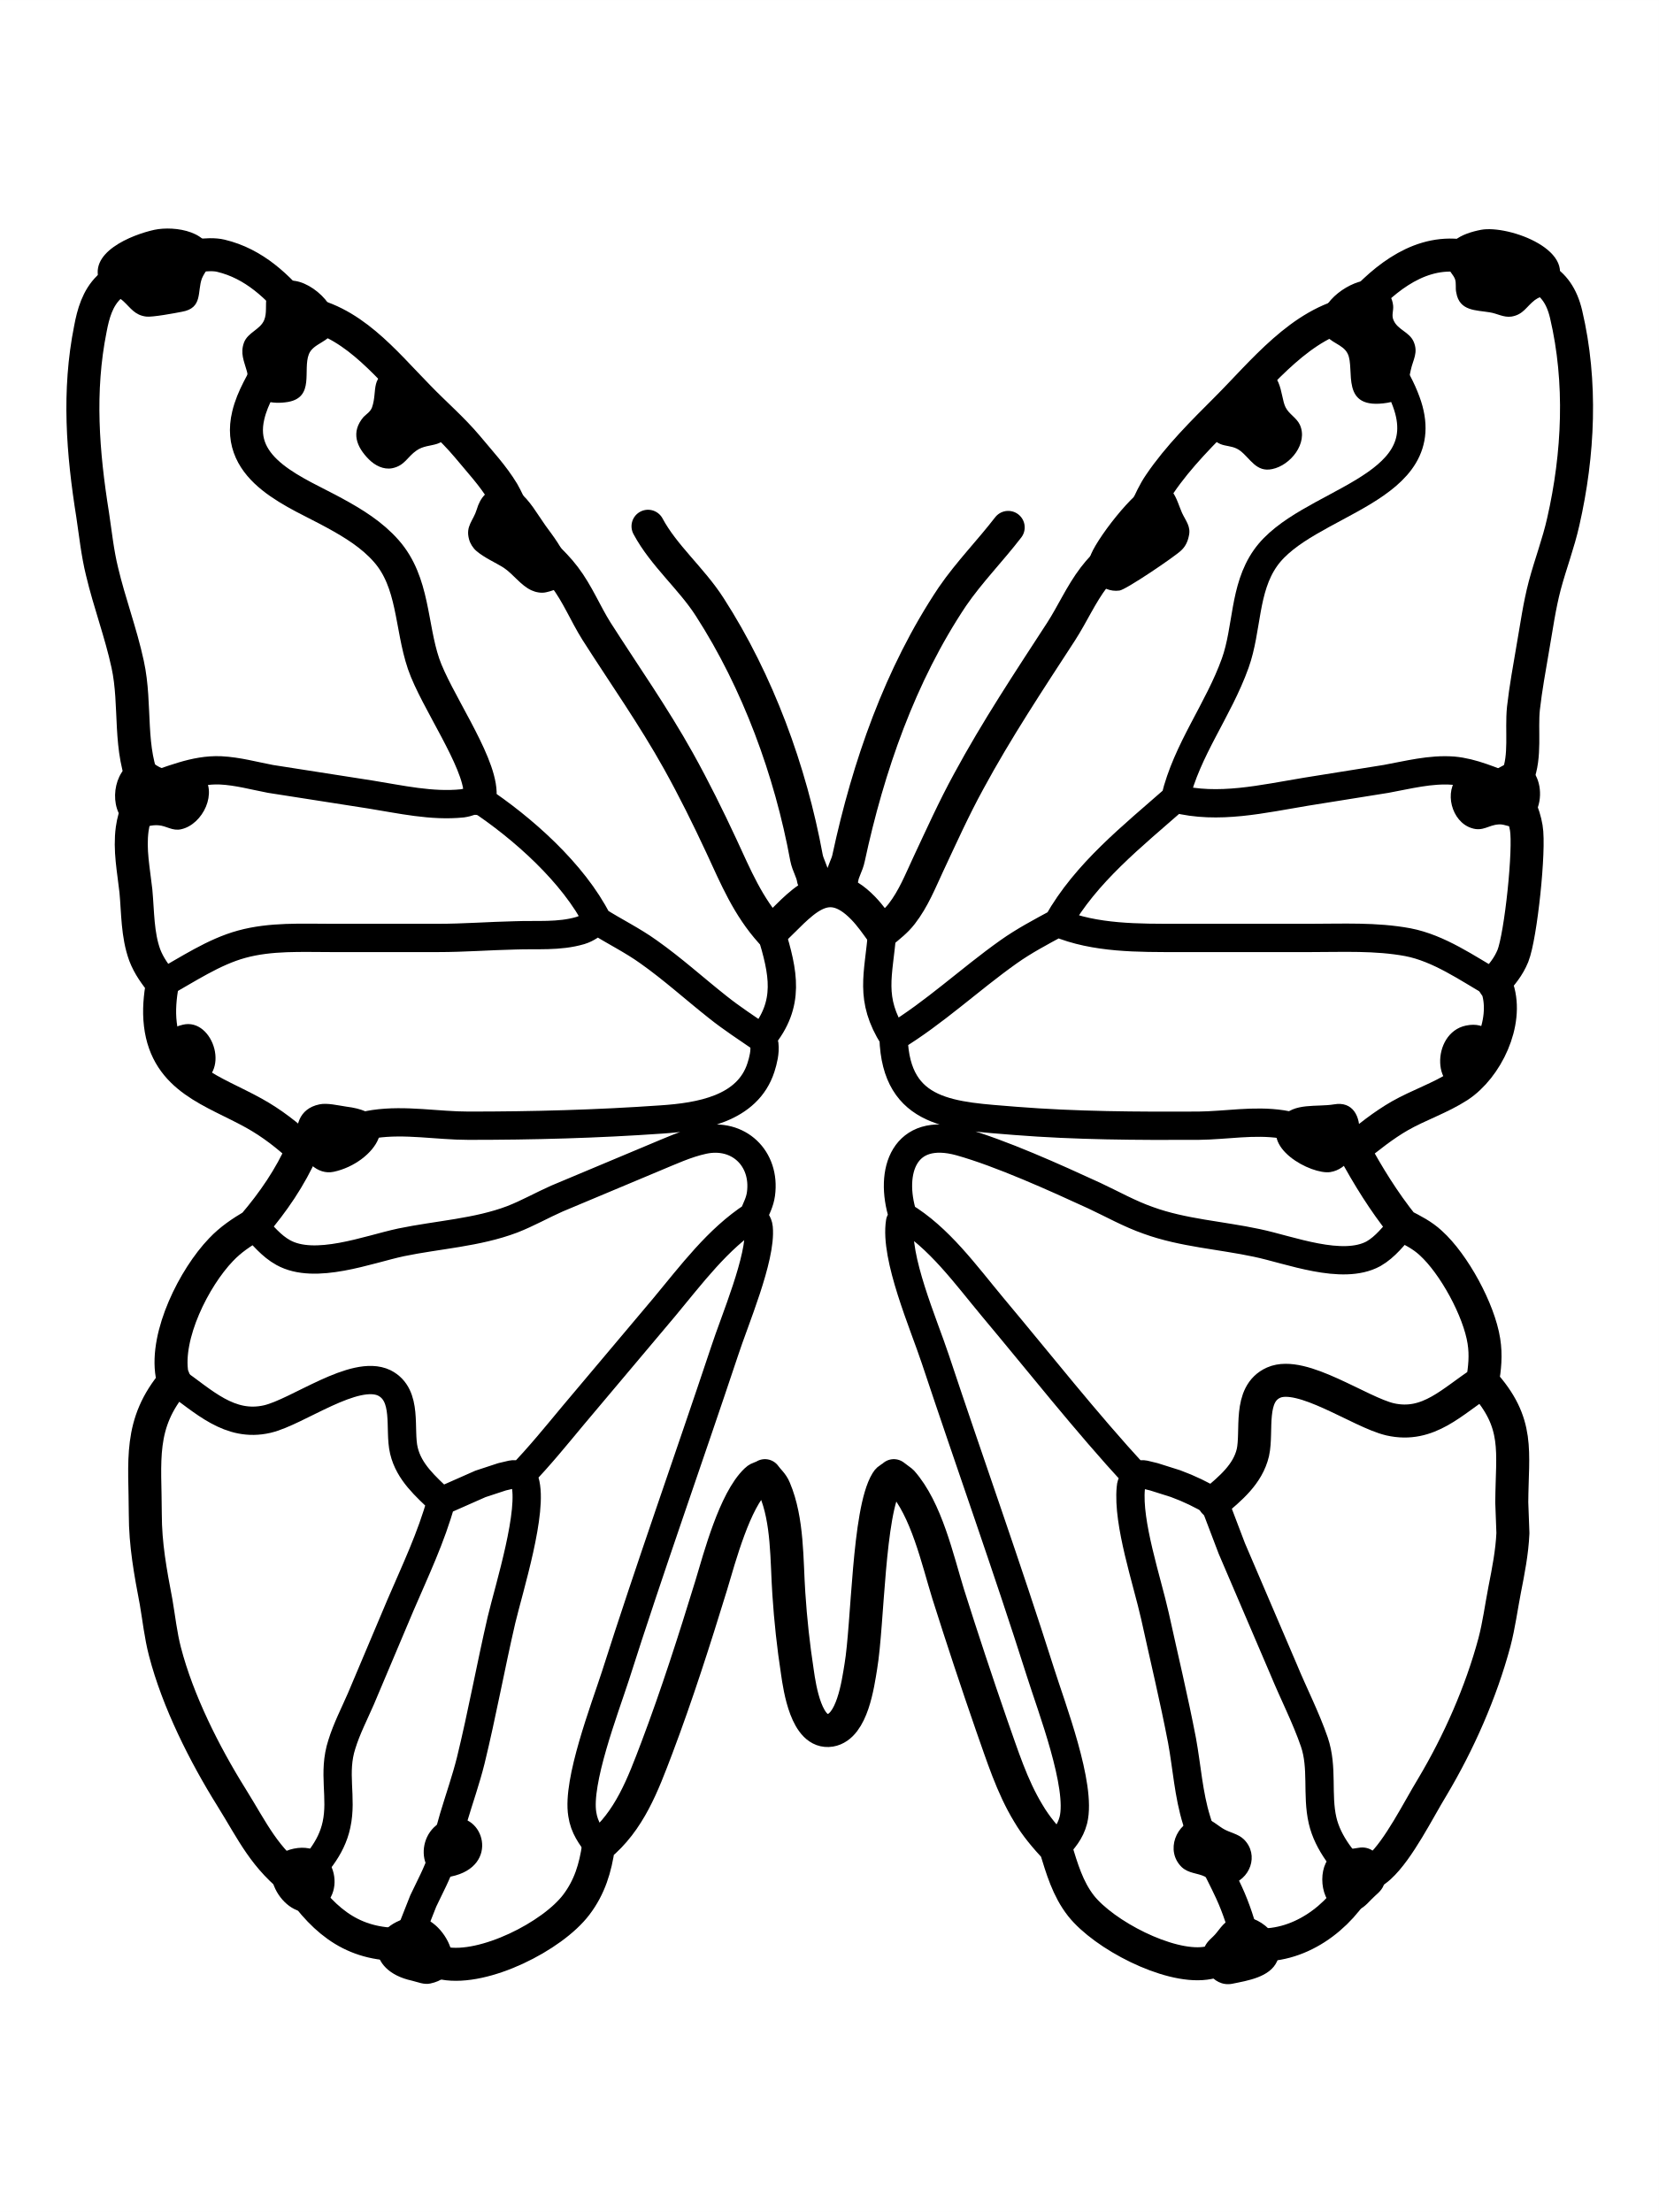
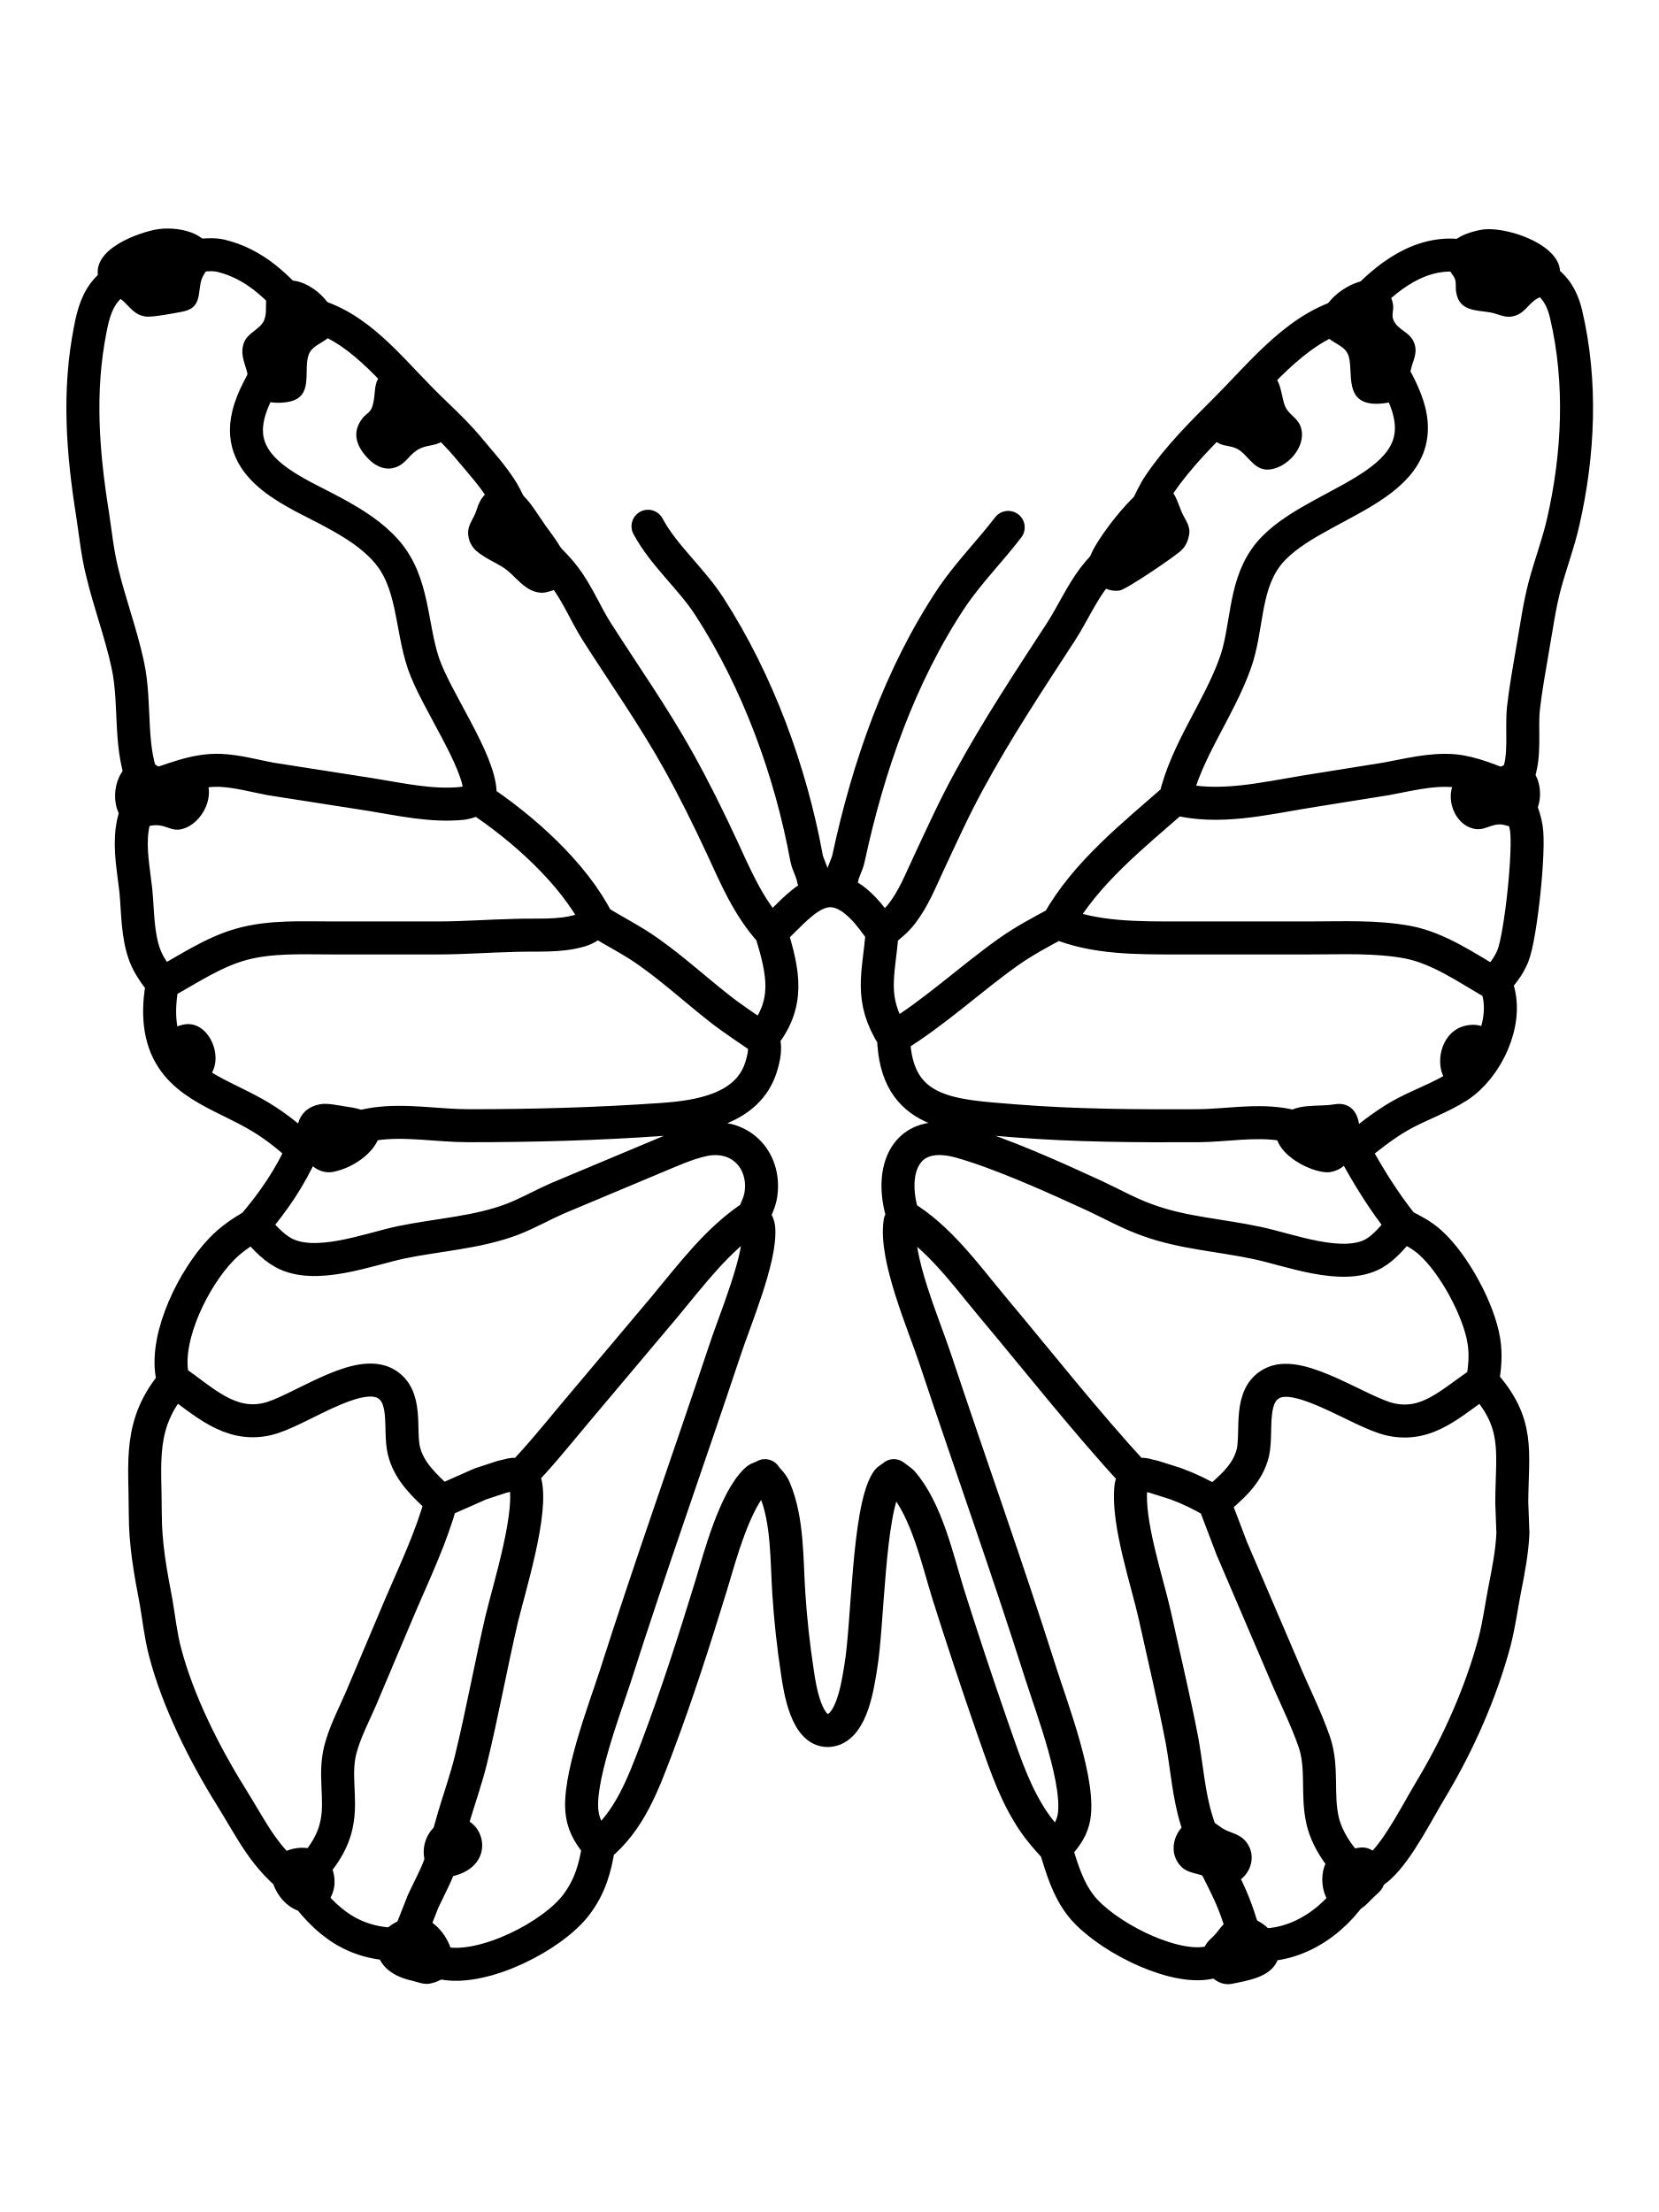
<svg xmlns="http://www.w3.org/2000/svg" version="1.1" viewBox="0 0 600 800" width="5.498in" height="7.331in" role="img" aria-label="The Monarch Butterfly, a picture to color">
  <rect width="600" height="800" fill="#fff" />
  <g transform="translate(-9.191 -10.644) scale(1.029)" fill="#fff" data-bw="white" stroke="#000" stroke-width="11.602" stroke-linecap="round" stroke-linejoin="round">
-     <path fill="none" stroke-width="9.945" d="M484.7 120.3 C489 126 492.7 132 496.4 138.1 C499 142.4 501.5 146.8 503.2 151.5 C514.8 182.9 467.8 186.4 453.7 206.5 C446.1 217.3 447.4 231.4 443.1 243.4 C437.2 259.9 426.1 273.8 422 291 M60.3 287.3 C69 284.7 77.2 280.7 86.5 281.1 C92.5 281.4 98.2 283 104 284.1 L139.2 289.6 C149.8 291.3 160.7 293.8 171.4 292.7 C173.6 292.4 175.1 291.6 177 291 M539.7 287.3 C533.3 284.9 526.6 281.8 519.7 281.2 C511.7 280.6 503.8 282.7 496.1 284.1 L468 288.6 C452.8 291.1 437.1 294.9 422 291 M177 291 C192.6 301.3 210.5 317.2 219 334 M422 291 C407 304.2 390.6 317.1 380.7 334.7 M219 334 C224.8 337.7 231.2 340.8 236.9 344.9 C245.4 350.9 253.1 357.9 261.2 364.3 C266.2 368.3 271.5 371.7 276.7 375.3 M219 334 C216.8 335.3 215.5 336.6 212.9 337.4 C205.4 339.6 197.6 338.8 189.9 339.1 C180.9 339.3 171.9 340 162.9 340 L125.5 340 C115 340 104.1 339.4 93.9 342.2 C84 344.9 74.9 351.1 66 356 M380.7 334.7 C393.8 340.2 409.2 340 423.4 340 L469.5 340 C480.9 340 492.5 339.4 503.8 341.5 C514.7 343.6 524.6 350.6 534 356 M380.7 334.7 C374.8 337.9 368.9 341 363.4 344.9 C349.6 354.7 337.5 366.2 323 375 M280 338 C284.3 352.2 286.8 363.1 276.7 375.3 M319 338 C317.8 353.1 314.3 361.2 323 375 M276.7 375.3 L277.6 377.5 C277.9 380.1 277.2 383 276.4 385.5 C271.7 400.2 254.8 402.9 241.5 403.8 C218.8 405.4 196.3 406 173.6 406 C162.7 406 151.4 403.8 140.5 405.4 C131.9 406.7 123.2 411.1 115.3 414.3 M323 375 C323.8 402.4 344.1 402.5 365.8 404.3 C387.2 406 408.6 406.1 430.1 406 C439.9 405.9 449.7 404 459.5 405.5 C468.1 406.9 476.7 411 484.7 414.3 M273.7 437.7 C274.8 435 276 432.9 276.4 430 C278.1 417.5 268.5 408.3 256.1 411 C250.1 412.3 244.4 415 238.8 417.3 L204.7 431.6 C199.5 433.9 194.4 436.8 189 438.9 C176.6 443.6 162.9 444.3 149.9 447 C138.2 449.5 119.7 456.8 108.5 450.6 C104.3 448.3 101.2 444.4 98 441 M273.7 437.7 C274.3 439.3 275.4 439.9 275.6 441.9 C276.6 452.4 267.1 474.5 263.6 485.3 C250.9 523.4 237.4 561.2 225.2 599.5 C221.4 611.2 211.7 636.5 213.6 648 C214.3 652.7 216.6 655.7 219.3 659.3 M273.7 437.7 C261.2 445.8 251.9 458.4 242.4 469.8 L210.4 507.8 C204.4 515 198.5 522.3 192 529 M326.3 437.7 C321.3 421.9 326.8 406.2 346.4 411.6 C360.7 415.6 379.9 424.3 393.6 430.6 C400 433.6 406 437 412.6 439.3 C424.7 443.7 438.1 444.5 450.7 447.2 C462.2 449.6 480.7 457 491.7 451 C495.9 448.6 498.9 444.6 502 441 M326.3 437.7 C339 445.3 348.3 458.3 357.8 469.7 C374.4 489.5 390.5 510 408 529 M326.3 437.7 L325.3 439.8 C323.3 452.2 333.6 475.7 337.7 488.1 C349.9 524.8 362.9 561.1 374.6 598 C378.5 610.4 389.2 638.1 386.2 650.1 C385.1 654.3 382.8 656.8 380 660 M70.3 495.7 C80.4 502.7 89.6 512.2 102.9 509.1 C113.6 506.6 133.6 491.4 144 496.4 C152.5 500.7 149.1 512.7 150.9 520.2 C152.7 527.8 158.6 532.8 164 538 M192 529 L193.4 530.9 C196.5 541.2 187.9 568.4 185.2 579.7 C181.4 596.1 178.4 612.7 174.4 629.1 C172.7 635.9 170.4 642.4 168.4 649.1 L164.3 663.7 C162.6 668.9 160 673.6 157.7 678.5 L151.7 693.7 M192 529 C190.9 529 190.2 528.3 188.8 528.6 L185.4 529.4 L177.8 531.9 L164 538 M408 529 C409 529 409.8 528.3 411.2 528.6 L414.5 529.4 L422.1 531.8 C427 533.6 431.3 535.7 435.7 538.3 M408 529 C407.5 530.6 406.5 531.5 406.4 533.3 C405.2 545.7 412.1 565.9 414.9 578.4 C418.1 593 421.6 607.5 424.4 622.1 C426.1 631.4 426.7 641.1 429.5 650.1 C432.1 659 437 667 440.9 675.5 C443.5 681.1 445.3 687 447 693 M164 538 C160.5 550.7 154.9 562.4 149.7 574.5 L135.8 607.4 C133.5 612.7 130.8 617.9 129.1 623.4 C125.8 633.5 129.3 642.1 127.2 651.7 C125.4 660.2 119.6 666.4 113.7 672.3 M435.7 538.3 L441.9 554.6 L460.1 597.1 C463.6 605.6 467.9 613.9 470.9 622.6 C474 631.7 471.7 641.1 473.8 650.2 C475.7 658.4 481.5 665 487 671" />
-     <path fill="none" d="M114 120 C132.2 122.4 143.9 137.5 156.1 149.9 C161.8 155.8 167.9 161 173.2 167.3 C177.5 172.5 182.2 177.5 185.7 183.3 C188.4 188 190 193.3 193.3 197.7 C197.5 203.3 203.2 207.5 207.4 213.1 C211.9 219 214.7 226 218.6 232.2 C228.3 247.4 238.6 262 247.4 277.8 C252.8 287.5 257.8 297.6 262.5 307.7 C267.6 318.7 271.8 328.9 280 338 M114 120 C110.3 126 107.7 132.3 104.4 138.5 C101.4 144.3 97.7 149.9 96.2 156.3 C91.5 175.8 113.4 183.4 126.6 190.7 C133.2 194.3 139.7 198.3 144.7 204 C154.4 215 153.3 230.3 157.8 243.6 C162.1 256.2 177.3 277.3 177.7 288.9 L177 291 M114 120 C106.6 111.1 98.3 103 86.5 100.2 C78.2 98.2 53.4 105.3 47.2 111.3 C43.2 115.2 41.7 120.6 40.7 125.9 C36.3 147.9 38 169.4 41.5 191.3 C42.5 198 43.2 204.7 44.8 211.2 C47.4 222.2 51.4 232.7 53.8 243.8 C57 258.4 53.8 273.7 60.3 287.3 M484.7 120.3 C466.3 123.8 452.8 141.2 440.1 153.9 C431.8 162.2 423.1 170.8 416.6 180.4 C412.6 186.2 410.9 193.2 406.7 198.8 C402.7 204 397.4 208 393.4 213.3 C388.9 219.2 385.9 226.1 381.9 232.3 C370.6 249.7 359.3 266.7 349.4 285 C344.2 294.5 339.8 304.3 335.2 314.1 C332.4 320.1 330 326.2 325.9 331.5 C323.9 334.1 321.5 335.9 319 338 M484.7 120.3 C493.8 109.8 506.1 98.7 521.3 100.1 C526.3 100.5 531.1 102.4 536 103.5 C547.6 105.9 556.3 107.6 559.4 120.8 C565 144.6 563.8 170 558.4 193.7 C556.7 201.3 553.9 208.6 551.9 216.1 C550 223.3 549 230.7 547.7 238.1 C546.5 245.2 545.2 252.2 544.4 259.3 C543.6 267.1 545.3 276 542.3 283.4 C541.6 285 540.5 285.9 539.7 287.3 M60.3 287.3 C58.3 292 56.1 296.6 55.4 301.7 C54.4 309.1 55.9 316.2 56.7 323.5 C57.4 331 57.2 338.8 59.8 346 C61.3 349.9 63.5 352.8 66 356 M539.7 287.3 C542.3 291.8 544.5 296 545.4 301.3 C546.7 308.8 543.5 339.2 540.7 346.3 C539.1 350.2 536.8 352.9 534 356 M280 338 C290.2 328.6 298.8 315.5 312.4 329.6 C314.9 332.2 316.9 335.1 319 338 M66 356 C65.2 360.7 64.7 365.4 65.3 370.4 C67.6 389.6 84 393.7 98.2 401.6 C104.5 405.1 110 409.4 115.3 414.3 M534 356 L535.3 357.9 C539.1 369.8 531.5 385.6 521.6 392.1 C515.1 396.3 507.7 398.7 501 402.5 C495.1 405.9 489.9 410.1 484.7 414.3 M115.3 414.3 C110.9 424.2 105 432.8 98 441 M484.7 414.3 C489.8 423.7 495.3 432.6 502 441 M98 441 C93.8 443.5 90 446 86.6 449.6 C77.2 459.4 67 479.6 69.4 493.5 L70.3 495.7 M502 441 C505.5 442.8 508.9 444.5 511.8 447.2 C520 454.6 528.8 470.8 530.5 481.7 C531.3 486.7 530.8 491.3 530 496 M70.3 495.7 C57.4 510.8 60 523.9 60 542.5 C60 553.2 61.8 562.9 63.8 573.4 C64.8 579.2 65.4 585 66.9 590.8 C71.4 608.2 80.8 626.9 90.3 642.1 C97.9 654.3 101.8 663.4 113.7 672.3 M530 496 C543.3 510.6 540.4 520.4 540.3 538.4 L540.7 549.2 C540.4 555.9 539.1 562.5 537.8 569.1 C536.6 575.3 535.8 581.5 534.2 587.6 C529.5 605.1 521.7 622.8 512.4 638.4 C507.4 646.6 500.6 660.4 493.8 666.6 C491.7 668.5 489.4 669.6 487 671 M530 496 C519.5 502.7 511.1 512.3 497.5 509.2 C486.9 506.7 466.5 491.9 456.6 496.3 C447.6 500.3 451 513.3 449.3 520.9 C447.5 528.5 441.4 533.5 435.7 538.3 M219.3 659.3 C230.2 650.4 234.9 637.6 239.8 624.7 C246.9 605.9 253 586.8 258.9 567.6 C261.9 557.6 267.2 537.7 274.7 530.6 C275.7 529.6 276.9 529.7 277.8 529 C279 530.7 280.4 531.7 281.2 533.7 C285.9 544.8 285.4 558.7 286.2 570.5 C286.8 579.7 287.8 588.9 289.2 598 C290 603.6 292.4 619.9 300.8 618.5 C308.5 617.2 310.5 602.2 311.5 596.1 C314 581.3 314.1 541.7 320.6 531.1 C321.3 529.9 322.4 529.8 323.1 529 L325.9 531.1 C334.6 540.9 338.4 558.3 342.2 570.6 C347.1 586.1 352.2 601.5 357.5 616.8 C361.2 627.2 364.6 638.2 370.4 647.7 C373.1 652.3 376.4 656.1 380 660 M219.3 659.3 C218.2 666.9 216.2 673.6 211.5 679.8 C203.1 690.9 179.1 703 165 700.4 C159.9 699.5 155.8 696.5 151.7 693.7 M380 660 C382.2 667.1 384.2 674.2 388.9 680.2 C397 690.4 419.4 702.1 432.5 700.4 C438.5 699.6 442.6 696.7 447 693 M487 671 C479.8 684.5 465.2 695.4 449.2 693.8 L447 693 M113.7 672.3 C123.5 686.5 133.9 694.5 151.7 693.7" />
+     <path fill="none" d="M114 120 C132.2 122.4 143.9 137.5 156.1 149.9 C161.8 155.8 167.9 161 173.2 167.3 C177.5 172.5 182.2 177.5 185.7 183.3 C188.4 188 190 193.3 193.3 197.7 C197.5 203.3 203.2 207.5 207.4 213.1 C211.9 219 214.7 226 218.6 232.2 C228.3 247.4 238.6 262 247.4 277.8 C252.8 287.5 257.8 297.6 262.5 307.7 C267.6 318.7 271.8 328.9 280 338 M114 120 C110.3 126 107.7 132.3 104.4 138.5 C101.4 144.3 97.7 149.9 96.2 156.3 C91.5 175.8 113.4 183.4 126.6 190.7 C133.2 194.3 139.7 198.3 144.7 204 C154.4 215 153.3 230.3 157.8 243.6 C162.1 256.2 177.3 277.3 177.7 288.9 L177 291 M114 120 C106.6 111.1 98.3 103 86.5 100.2 C78.2 98.2 53.4 105.3 47.2 111.3 C43.2 115.2 41.7 120.6 40.7 125.9 C36.3 147.9 38 169.4 41.5 191.3 C42.5 198 43.2 204.7 44.8 211.2 C47.4 222.2 51.4 232.7 53.8 243.8 C57 258.4 53.8 273.7 60.3 287.3 M484.7 120.3 C466.3 123.8 452.8 141.2 440.1 153.9 C431.8 162.2 423.1 170.8 416.6 180.4 C412.6 186.2 410.9 193.2 406.7 198.8 C402.7 204 397.4 208 393.4 213.3 C388.9 219.2 385.9 226.1 381.9 232.3 C370.6 249.7 359.3 266.7 349.4 285 C344.2 294.5 339.8 304.3 335.2 314.1 C332.4 320.1 330 326.2 325.9 331.5 C323.9 334.1 321.5 335.9 319 338 M484.7 120.3 C493.8 109.8 506.1 98.7 521.3 100.1 C526.3 100.5 531.1 102.4 536 103.5 C547.6 105.9 556.3 107.6 559.4 120.8 C565 144.6 563.8 170 558.4 193.7 C556.7 201.3 553.9 208.6 551.9 216.1 C550 223.3 549 230.7 547.7 238.1 C546.5 245.2 545.2 252.2 544.4 259.3 C543.6 267.1 545.3 276 542.3 283.4 C541.6 285 540.5 285.9 539.7 287.3 M484.7 120.3 C489 126 492.7 132 496.4 138.1 C499 142.4 501.5 146.8 503.2 151.5 C514.8 182.9 467.8 186.4 453.7 206.5 C446.1 217.3 447.4 231.4 443.1 243.4 C437.2 259.9 426.1 273.8 422 291 M60.3 287.3 C69 284.7 77.2 280.7 86.5 281.1 C92.5 281.4 98.2 283 104 284.1 L139.2 289.6 C149.8 291.3 160.7 293.8 171.4 292.7 C173.6 292.4 175.1 291.6 177 291 M60.3 287.3 C58.3 292 56.1 296.6 55.4 301.7 C54.4 309.1 55.9 316.2 56.7 323.5 C57.4 331 57.2 338.8 59.8 346 C61.3 349.9 63.5 352.8 66 356 M539.7 287.3 C533.3 284.9 526.6 281.8 519.7 281.2 C511.7 280.6 503.8 282.7 496.1 284.1 L468 288.6 C452.8 291.1 437.1 294.9 422 291 M539.7 287.3 C542.3 291.8 544.5 296 545.4 301.3 C546.7 308.8 543.5 339.2 540.7 346.3 C539.1 350.2 536.8 352.9 534 356 M177 291 C192.6 301.3 210.5 317.2 219 334 M422 291 C407 304.2 390.6 317.1 380.7 334.7 M219 334 C224.8 337.7 231.2 340.8 236.9 344.9 C245.4 350.9 253.1 357.9 261.2 364.3 C266.2 368.3 271.5 371.7 276.7 375.3 M219 334 C216.8 335.3 215.5 336.6 212.9 337.4 C205.4 339.6 197.6 338.8 189.9 339.1 C180.9 339.3 171.9 340 162.9 340 L125.5 340 C115 340 104.1 339.4 93.9 342.2 C84 344.9 74.9 351.1 66 356 M380.7 334.7 C393.8 340.2 409.2 340 423.4 340 L469.5 340 C480.9 340 492.5 339.4 503.8 341.5 C514.7 343.6 524.6 350.6 534 356 M380.7 334.7 C374.8 337.9 368.9 341 363.4 344.9 C349.6 354.7 337.5 366.2 323 375 M280 338 C290.2 328.6 298.8 315.5 312.4 329.6 C314.9 332.2 316.9 335.1 319 338 M280 338 C284.3 352.2 286.8 363.1 276.7 375.3 M319 338 C317.8 353.1 314.3 361.2 323 375 M66 356 C65.2 360.7 64.7 365.4 65.3 370.4 C67.6 389.6 84 393.7 98.2 401.6 C104.5 405.1 110 409.4 115.3 414.3 M534 356 L535.3 357.9 C539.1 369.8 531.5 385.6 521.6 392.1 C515.1 396.3 507.7 398.7 501 402.5 C495.1 405.9 489.9 410.1 484.7 414.3 M276.7 375.3 L277.6 377.5 C277.9 380.1 277.2 383 276.4 385.5 C271.7 400.2 254.8 402.9 241.5 403.8 C218.8 405.4 196.3 406 173.6 406 C162.7 406 151.4 403.8 140.5 405.4 C131.9 406.7 123.2 411.1 115.3 414.3 M323 375 C323.8 402.4 344.1 402.5 365.8 404.3 C387.2 406 408.6 406.1 430.1 406 C439.9 405.9 449.7 404 459.5 405.5 C468.1 406.9 476.7 411 484.7 414.3 M115.3 414.3 C110.9 424.2 105 432.8 98 441 M484.7 414.3 C489.8 423.7 495.3 432.6 502 441 M273.7 437.7 C274.8 435 276 432.9 276.4 430 C278.1 417.5 268.5 408.3 256.1 411 C250.1 412.3 244.4 415 238.8 417.3 L204.7 431.6 C199.5 433.9 194.4 436.8 189 438.9 C176.6 443.6 162.9 444.3 149.9 447 C138.2 449.5 119.7 456.8 108.5 450.6 C104.3 448.3 101.2 444.4 98 441 M273.7 437.7 C274.3 439.3 275.4 439.9 275.6 441.9 C276.6 452.4 267.1 474.5 263.6 485.3 C250.9 523.4 237.4 561.2 225.2 599.5 C221.4 611.2 211.7 636.5 213.6 648 C214.3 652.7 216.6 655.7 219.3 659.3 M273.7 437.7 C261.2 445.8 251.9 458.4 242.4 469.8 L210.4 507.8 C204.4 515 198.5 522.3 192 529 M326.3 437.7 C321.3 421.9 326.8 406.2 346.4 411.6 C360.7 415.6 379.9 424.3 393.6 430.6 C400 433.6 406 437 412.6 439.3 C424.7 443.7 438.1 444.5 450.7 447.2 C462.2 449.6 480.7 457 491.7 451 C495.9 448.6 498.9 444.6 502 441 M326.3 437.7 C339 445.3 348.3 458.3 357.8 469.7 C374.4 489.5 390.5 510 408 529 M326.3 437.7 L325.3 439.8 C323.3 452.2 333.6 475.7 337.7 488.1 C349.9 524.8 362.9 561.1 374.6 598 C378.5 610.4 389.2 638.1 386.2 650.1 C385.1 654.3 382.8 656.8 380 660 M98 441 C93.8 443.5 90 446 86.6 449.6 C77.2 459.4 67 479.6 69.4 493.5 L70.3 495.7 M502 441 C505.5 442.8 508.9 444.5 511.8 447.2 C520 454.6 528.8 470.8 530.5 481.7 C531.3 486.7 530.8 491.3 530 496 M70.3 495.7 C80.4 502.7 89.6 512.2 102.9 509.1 C113.6 506.6 133.6 491.4 144 496.4 C152.5 500.7 149.1 512.7 150.9 520.2 C152.7 527.8 158.6 532.8 164 538 M70.3 495.7 C57.4 510.8 60 523.9 60 542.5 C60 553.2 61.8 562.9 63.8 573.4 C64.8 579.2 65.4 585 66.9 590.8 C71.4 608.2 80.8 626.9 90.3 642.1 C97.9 654.3 101.8 663.4 113.7 672.3 M530 496 C543.3 510.6 540.4 520.4 540.3 538.4 L540.7 549.2 C540.4 555.9 539.1 562.5 537.8 569.1 C536.6 575.3 535.8 581.5 534.2 587.6 C529.5 605.1 521.7 622.8 512.4 638.4 C507.4 646.6 500.6 660.4 493.8 666.6 C491.7 668.5 489.4 669.6 487 671 M530 496 C519.5 502.7 511.1 512.3 497.5 509.2 C486.9 506.7 466.5 491.9 456.6 496.3 C447.6 500.3 451 513.3 449.3 520.9 C447.5 528.5 441.4 533.5 435.7 538.3 M192 529 L193.4 530.9 C196.5 541.2 187.9 568.4 185.2 579.7 C181.4 596.1 178.4 612.7 174.4 629.1 C172.7 635.9 170.4 642.4 168.4 649.1 L164.3 663.7 C162.6 668.9 160 673.6 157.7 678.5 L151.7 693.7 M192 529 C190.9 529 190.2 528.3 188.8 528.6 L185.4 529.4 L177.8 531.9 L164 538 M408 529 C409 529 409.8 528.3 411.2 528.6 L414.5 529.4 L422.1 531.8 C427 533.6 431.3 535.7 435.7 538.3 M408 529 C407.5 530.6 406.5 531.5 406.4 533.3 C405.2 545.7 412.1 565.9 414.9 578.4 C418.1 593 421.6 607.5 424.4 622.1 C426.1 631.4 426.7 641.1 429.5 650.1 C432.1 659 437 667 440.9 675.5 C443.5 681.1 445.3 687 447 693 M164 538 C160.5 550.7 154.9 562.4 149.7 574.5 L135.8 607.4 C133.5 612.7 130.8 617.9 129.1 623.4 C125.8 633.5 129.3 642.1 127.2 651.7 C125.4 660.2 119.6 666.4 113.7 672.3 M435.7 538.3 L441.9 554.6 L460.1 597.1 C463.6 605.6 467.9 613.9 470.9 622.6 C474 631.7 471.7 641.1 473.8 650.2 C475.7 658.4 481.5 665 487 671 M219.3 659.3 C230.2 650.4 234.9 637.6 239.8 624.7 C246.9 605.9 253 586.8 258.9 567.6 C261.9 557.6 267.2 537.7 274.7 530.6 C275.7 529.6 276.9 529.7 277.8 529 C279 530.7 280.4 531.7 281.2 533.7 C285.9 544.8 285.4 558.7 286.2 570.5 C286.8 579.7 287.8 588.9 289.2 598 C290 603.6 292.4 619.9 300.8 618.5 C308.5 617.2 310.5 602.2 311.5 596.1 C314 581.3 314.1 541.7 320.6 531.1 C321.3 529.9 322.4 529.8 323.1 529 L325.9 531.1 C334.6 540.9 338.4 558.3 342.2 570.6 C347.1 586.1 352.2 601.5 357.5 616.8 C361.2 627.2 364.6 638.2 370.4 647.7 C373.1 652.3 376.4 656.1 380 660 M219.3 659.3 C218.2 666.9 216.2 673.6 211.5 679.8 C203.1 690.9 179.1 703 165 700.4 C159.9 699.5 155.8 696.5 151.7 693.7 M380 660 C382.2 667.1 384.2 674.2 388.9 680.2 C397 690.4 419.4 702.1 432.5 700.4 C438.5 699.6 442.6 696.7 447 693 M487 671 C479.8 684.5 465.2 695.4 449.2 693.8 L447 693 M113.7 672.3 C123.5 686.5 133.9 694.5 151.7 693.7" />
    <path fill="none" d="M304.9 318.9 C305.3 316.4 306.7 314.4 307.2 311.9 C314.1 279.8 325.3 247.5 343.7 220 C349.6 211.4 357 203.9 363.3 195.7 M294.8 319.2 C294.4 316.6 292.9 314.4 292.4 311.8 C286.8 281.3 275.3 249.9 258.4 223.7 C252 213.7 242.2 205.6 236.7 195.3" />
    <path fill="#000" stroke="none" d="M63.2 91.1 C55.4 92.8 39 99.2 44.3 110.1 C46.2 114 49.6 113.7 52.3 116.2 C54.9 118.6 56.3 121.1 60.3 121.6 C62.3 121.9 70.4 120.4 72.9 119.9 C80.3 118.6 78.2 112.8 79.9 108.2 C80.9 105.8 82.7 104.3 83 101.5 C83.9 91.6 70.3 89.6 63.2 91.1 Z M529.5 91.1 C522.8 92.4 515.3 95.5 517.8 104 C518.3 105.7 519.6 106.7 520.3 108.3 C520.9 109.9 520.4 111.6 520.8 113.2 C521.9 119.7 527.7 119.3 532.5 120.1 C535.2 120.5 537.4 122 540.2 121.6 C544.4 120.9 545.4 118.1 548.4 115.8 C550.7 114.1 553.1 114.3 555 111.8 C565 98.7 539.2 89.3 529.5 91.1 Z M109.8 109.1 C99.3 111.3 103.8 117.9 101.8 122.8 C100.4 126.2 96.1 127.1 94.7 130.7 C93.3 134.5 94.7 137.2 95.7 140.8 C96.2 142.4 95.8 144.1 96.3 145.7 C98.3 151.6 104.9 152.5 110.2 151.6 C119.6 149.9 115.3 140.4 117.5 134.8 C119.1 130.9 124.6 130.7 126.3 126.3 C129.3 118.4 117.2 107.6 109.8 109.1 Z M487.8 109.1 C480.6 110.6 470 119.1 474.4 127.3 C476.3 130.9 480.9 131.2 482.6 134.6 C485.4 140.1 479.5 154.7 496.6 151.9 C504.3 150.6 503.4 146.1 504.8 140.4 C505.6 136.7 507.5 134.3 505.8 130.4 C504.3 127 500.3 126.3 498.8 123 C497.9 121.2 498.8 119.6 498.6 117.7 C498.1 112.7 493 108.1 487.8 109.1 Z M147.8 140.1 C138.6 142.1 141.8 147.5 139.7 153.5 C139.1 155.1 137.8 155.8 136.7 156.9 C132.2 162.2 134.2 167.4 138.6 171.8 C140.7 173.9 143.7 175.5 146.8 174.9 C151.2 174 152.1 170.9 155.3 168.7 C159.9 165.4 166 168.8 167.3 159.4 C168.1 153.2 154.2 138.8 147.8 140.1 Z M449.2 140.8 C442.4 142.2 429.9 155.5 434.1 162.8 C437.4 168.5 441.1 165.9 444.9 168.8 C448.5 171.6 450.5 176.4 456.1 175.2 C462.5 173.9 468.8 166.1 465.8 159.6 C464.6 157.1 462 155.9 460.8 153.5 C458.7 149.4 460 138.5 449.2 140.8 Z M413.5 180.8 C408 181.9 393.5 200.7 392 206.3 C390.4 212.4 396 218.8 402.4 217.9 C404.6 217.7 422.1 205.8 424.1 203.8 C425.6 202.4 426.4 200.7 426.8 198.7 C427.6 195.4 425.7 193.4 424.4 190.6 C422.3 185.8 421.3 179.2 413.5 180.8 Z M184.5 181.5 C180.1 182.4 177.7 185.3 176.5 189.4 C175.3 193.4 172.5 195.2 173.8 199.9 C174.2 201.4 175.2 203 176.4 204 C179.2 206.4 183 208 186 209.9 C189.3 212.1 192 216.1 195.7 217.8 C197.2 218.5 199.2 218.9 200.9 218.5 C216.3 215.1 205.6 201.8 200.7 195.1 C197.9 191.2 195.1 186 191.2 183.1 C189.3 181.8 186.8 181 184.5 181.5 Z M57.8 277.5 C49.3 279.2 46.8 292.5 52.3 298.6 C57.2 303.8 59.7 300 64.6 300.4 C67.5 300.6 69.5 302.5 72.6 301.8 C80.3 300.1 85.7 288.7 80 282.5 C74.9 276.8 72.1 281.4 67 280.6 C63.5 280.1 61.9 276.6 57.8 277.5 Z M539.5 278.5 C537.2 279 535.3 280.9 533.1 281.3 C528.5 282 526.2 278.5 521.6 283.2 C516.3 288.4 519.1 299.2 526.2 301.4 C530.2 302.7 532.1 300.3 535.7 300.1 C537.9 299.9 539.8 301.4 542.2 300.9 C554.3 298.3 552.2 275.8 539.5 278.5 Z M73.2 370.5 C58.4 373.9 65.9 394.5 77.2 391.8 C90.6 388.6 84 367.9 73.2 370.5 Z M524.2 370.8 C511.7 373.4 512.1 395.7 525.5 392.9 C538.5 390.1 538.7 367.8 524.2 370.8 Z M121.2 398.5 C106.6 401.5 114.7 424.6 126.2 422.2 C140.8 419.1 152.1 401.9 130.7 399.3 C127.9 398.9 123.9 397.9 121.2 398.5 Z M477.8 398.5 C471.9 399.5 463.6 397.8 459.5 403.1 C451.2 413.5 469.9 423.3 476.5 422.3 C488.7 420.4 491.1 396.1 477.8 398.5 Z M167.5 649.5 C154 652.3 155.3 672.4 167.5 669.9 C184.9 666.3 178.9 647.1 167.5 649.5 Z M429.8 649.5 C422.3 651 418.4 660.9 424.3 666.6 C426.8 668.9 429.8 668.6 432.6 670 C435.5 671.5 437.4 673.6 441 672.8 C448.3 671.2 451.7 662.3 446.1 656.8 C444 654.8 441.1 654.5 438.7 653 C435.8 651.2 433.7 648.7 429.8 649.5 Z M486.5 659.8 C481.7 660.7 477.5 659.9 474.9 665.2 C471.7 671.9 474.9 683.8 484.2 682.3 C487.4 681.7 488.9 680.1 491 677.9 C492.5 676.3 494.5 675.1 495.3 672.9 C497.3 667.6 493.4 658.6 486.5 659.8 Z M112.2 660.1 C96.4 663.4 107.5 684.6 118.3 682.2 C131.9 679.1 127.8 656.9 112.2 660.1 Z M153.5 684.1 C137.5 687.5 137.5 703 153.7 706.5 C155.8 707 158 708 160.2 707.5 C176.4 704.1 163.9 682 153.5 684.1 Z M443.8 684.1 C440.1 684.9 438.7 686.9 436.5 689.7 C435.1 691.5 433.2 692.5 432.3 694.8 C430.2 700.7 435.1 708.9 442 707.6 C447.4 706.5 455.3 705.3 457.8 699.7 C461.5 691.4 450.9 682.7 443.8 684.1 Z" />
  </g>
</svg>
